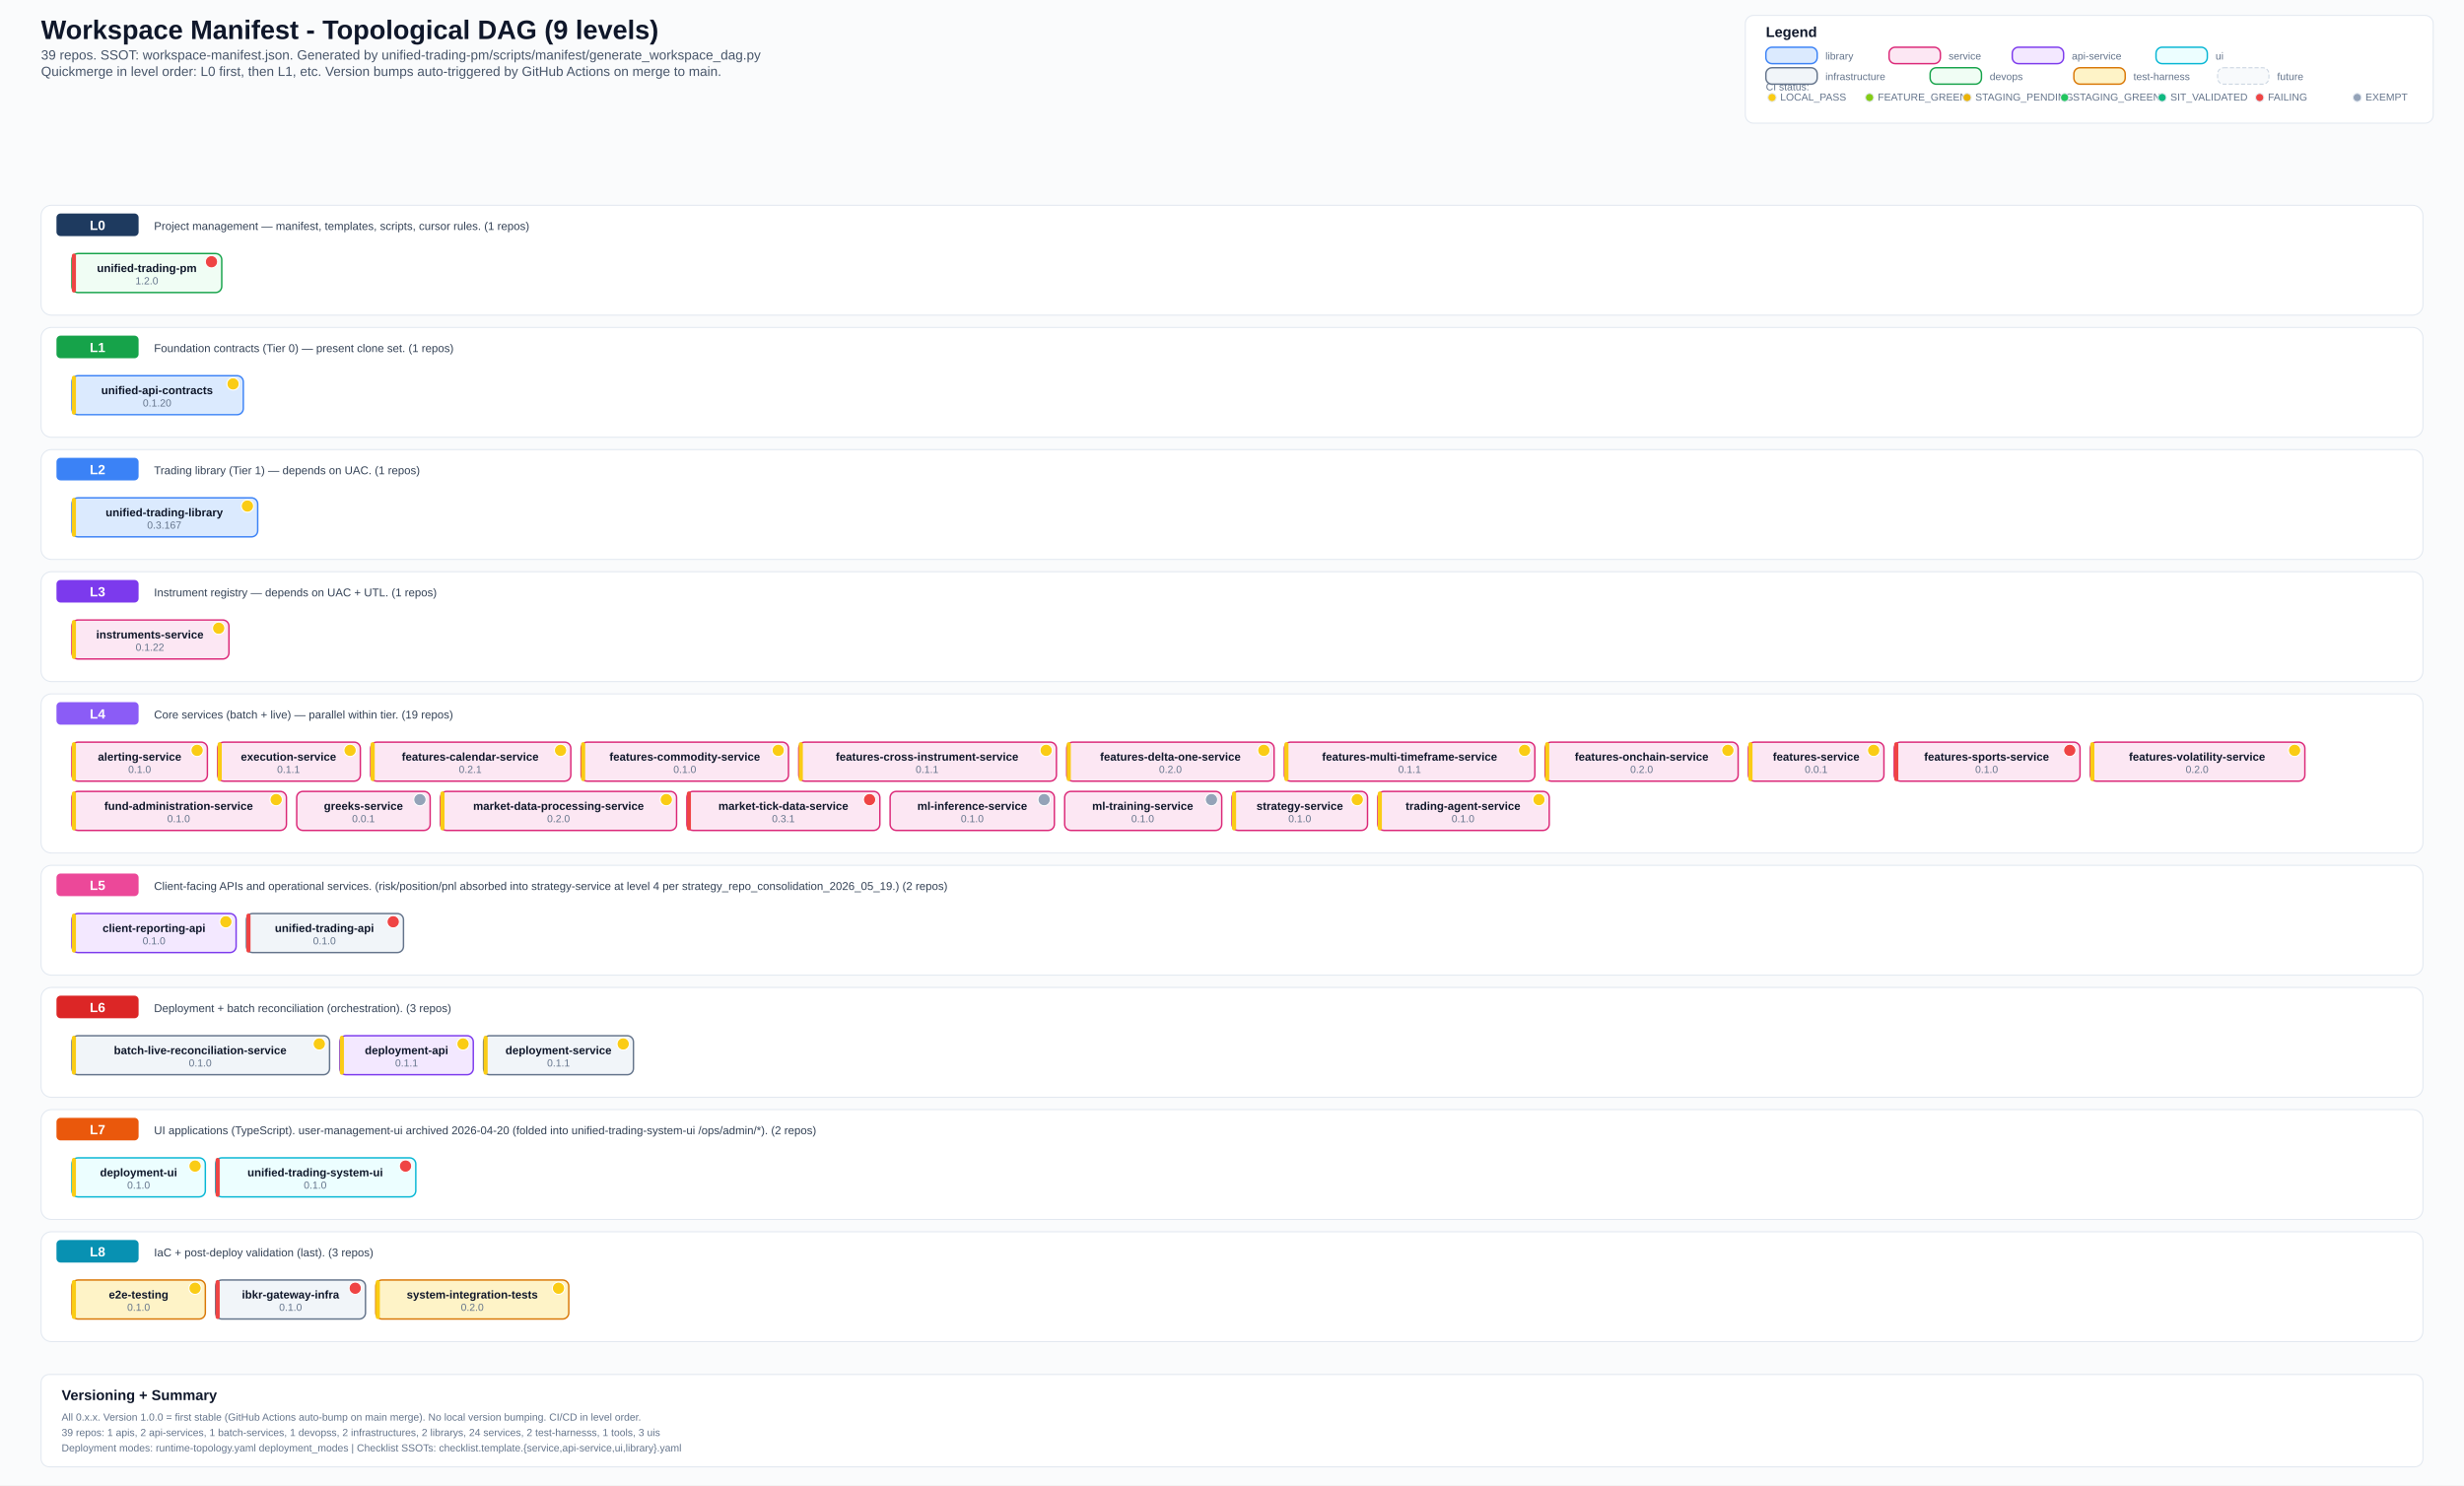
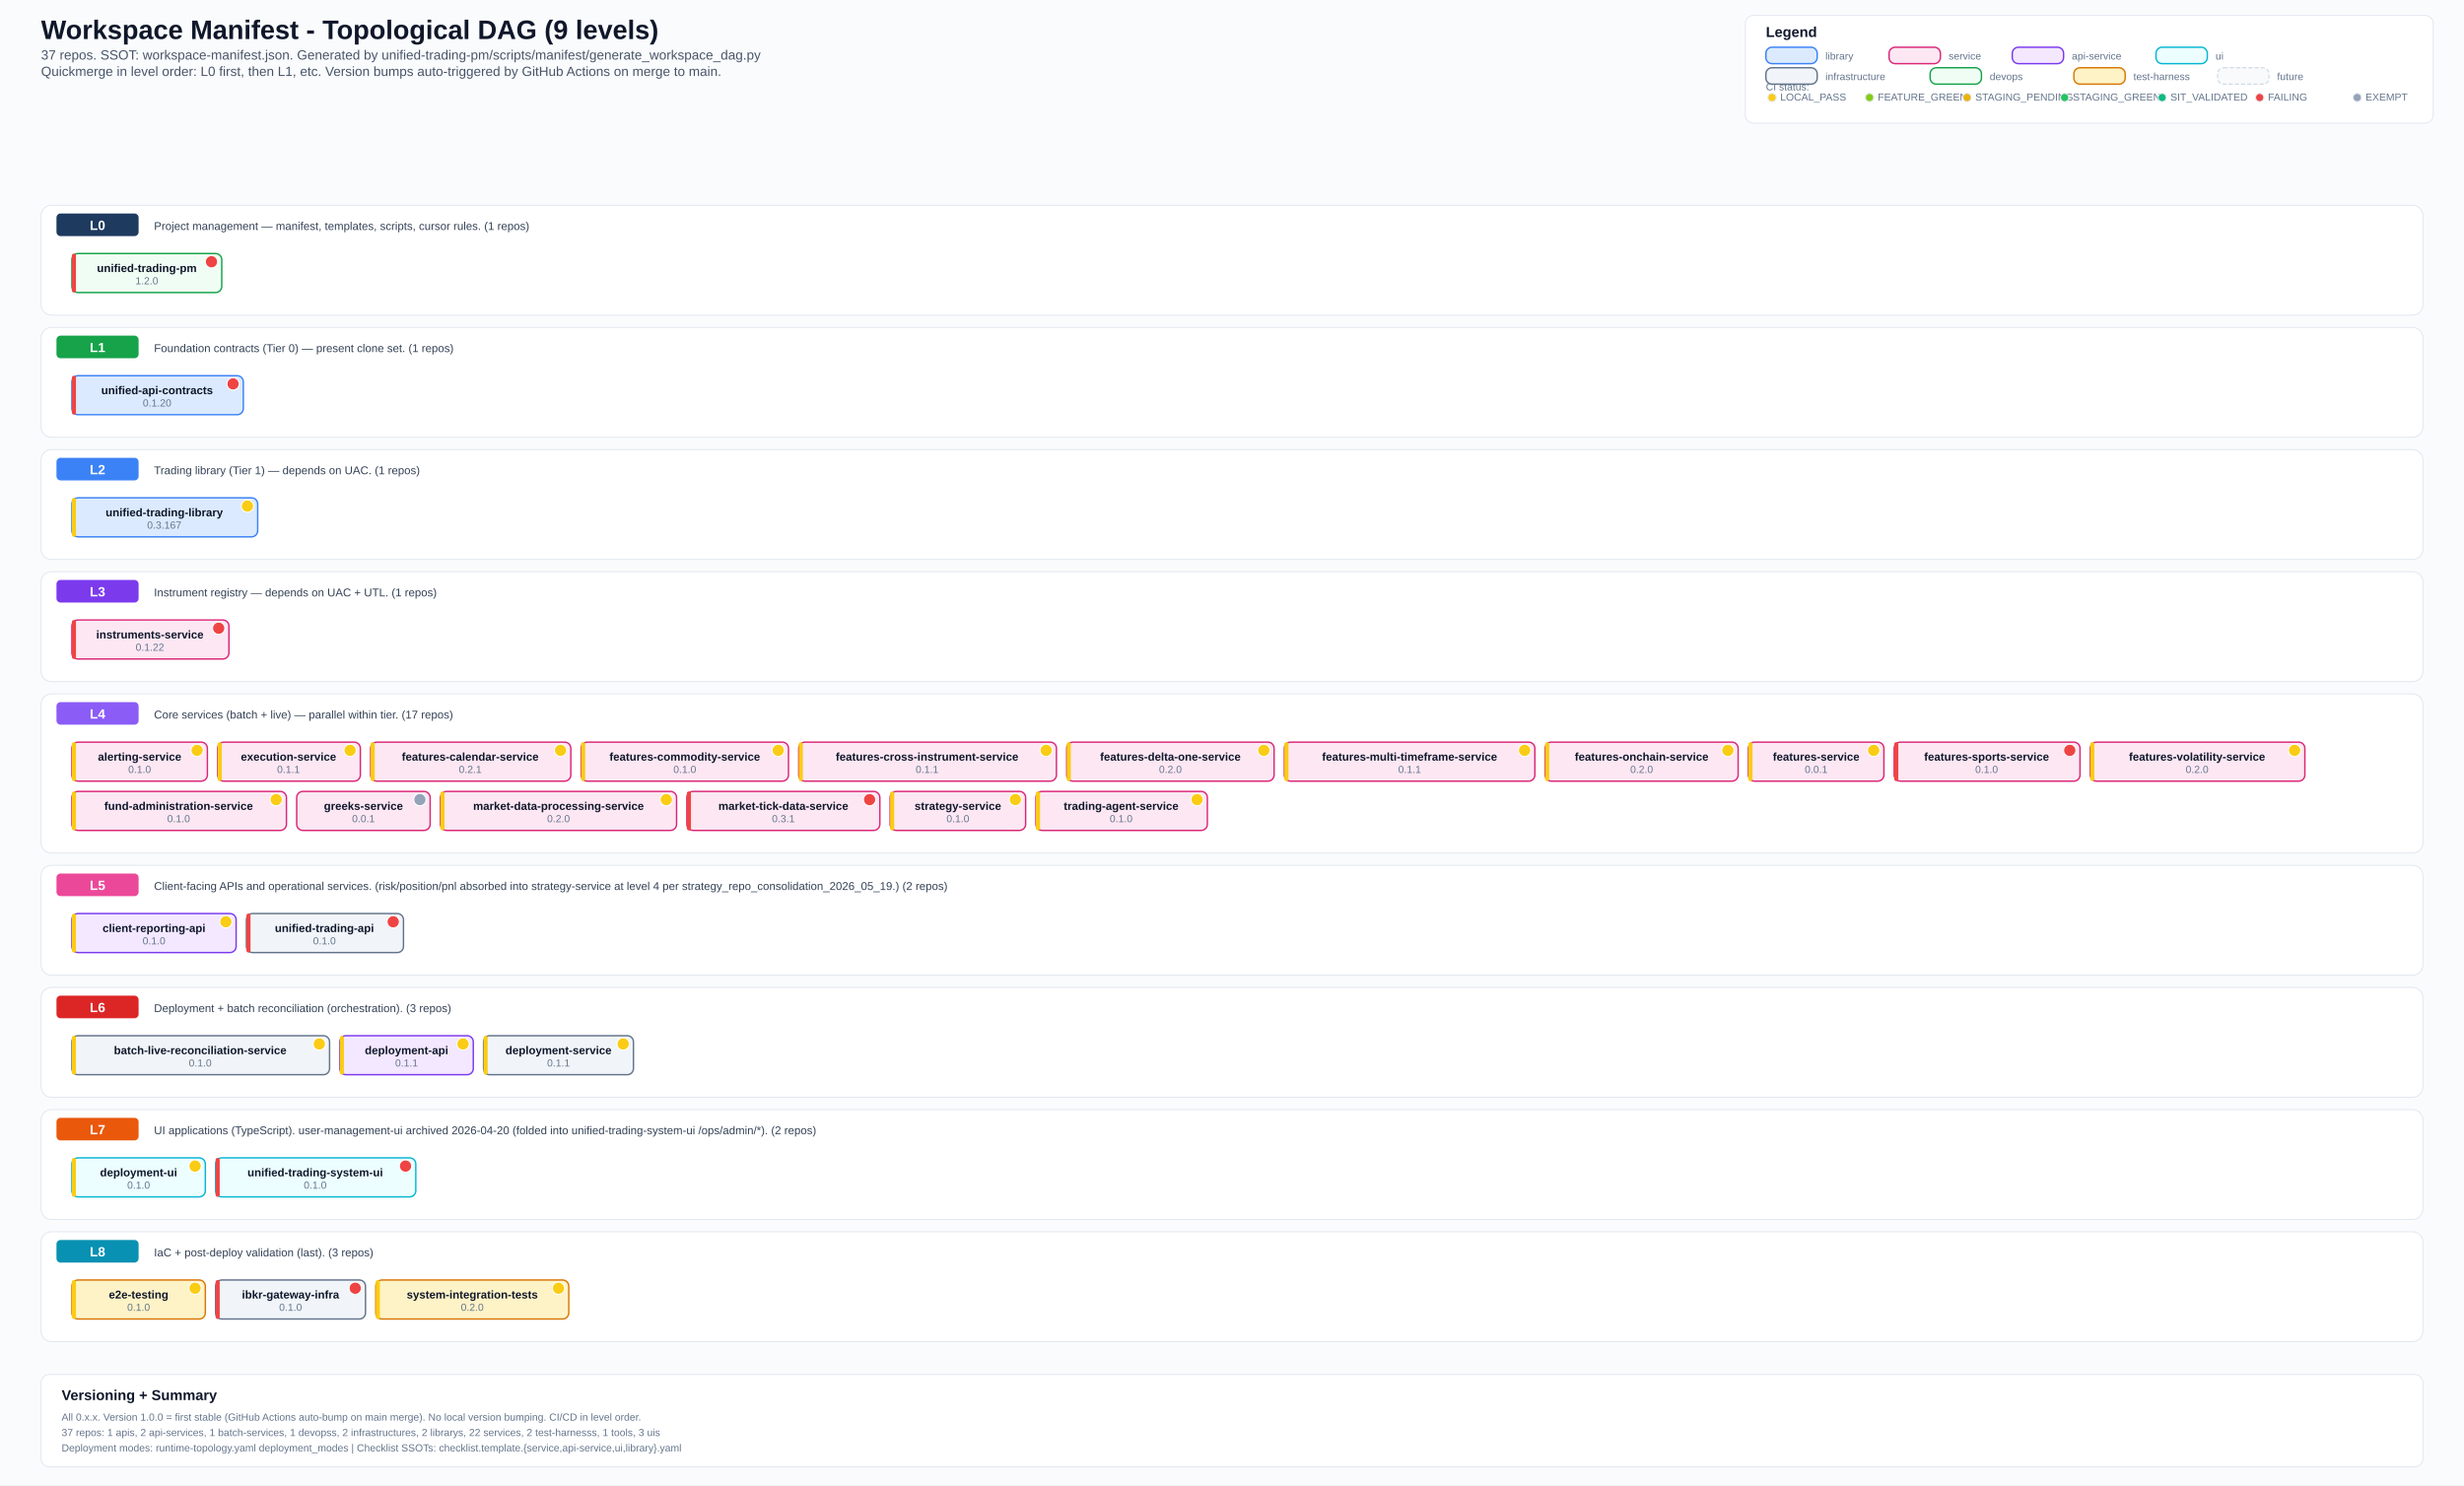
<svg xmlns="http://www.w3.org/2000/svg" width="2400" height="1447" viewBox="0 0 2400 1447">
  <defs>
    <style>
      .bg { fill: #fafbfc; }
      .title { font: 700 26px Arial, sans-serif; fill: #0f172a; }
      .subtitle { font: 500 13px Arial, sans-serif; fill: #475569; }
      .section { font: 700 14px Arial, sans-serif; fill: #0f172a; }
      .level-label { font: 700 13px Arial, sans-serif; fill: #ffffff; }
      .label { font: 600 11px Arial, sans-serif; fill: #0f172a; }
      .ver { font: 500 10px Arial, sans-serif; fill: #64748b; }
      .small { font: 500 10px Arial, sans-serif; fill: #64748b; }
      .desc { font: 500 11px Arial, sans-serif; fill: #334155; }
      .lib { fill: #dbeafe; stroke: #3b82f6; stroke-width: 1.4; rx: 6; }
      .svc { fill: #fce7f3; stroke: #db2777; stroke-width: 1.4; rx: 6; }
      .api { fill: #f3e8ff; stroke: #7c3aed; stroke-width: 1.4; rx: 6; }
      .ui-box { fill: #ecfeff; stroke: #06b6d4; stroke-width: 1.4; rx: 6; }
      .infra { fill: #f1f5f9; stroke: #64748b; stroke-width: 1.4; rx: 6; }
      .devops { fill: #f0fdf4; stroke: #16a34a; stroke-width: 1.4; rx: 6; }
      .test { fill: #fef3c7; stroke: #d97706; stroke-width: 1.4; rx: 6; }
      .future { fill: #f8fafc; stroke: #cbd5e1; stroke-width: 1; rx: 6; stroke-dasharray: 4 2; }
      .level-bg { fill: #ffffff; stroke: #e2e8f0; stroke-width: 1; rx: 10; }
      .level-badge { rx: 4; }
      .legend-box { fill: #ffffff; stroke: #e2e8f0; stroke-width: 1; rx: 8; }
  </style>
  </defs>
  <rect class="bg" x="0" y="0" width="2400" height="1447" />
  <text x="40" y="38" class="title">Workspace Manifest - Topological DAG (9 levels)</text>
-   <text x="40" y="58" class="subtitle">39 repos. SSOT: workspace-manifest.json. Generated by unified-trading-pm/scripts/manifest/generate_workspace_dag.py</text>
+   <text x="40" y="58" class="subtitle">37 repos. SSOT: workspace-manifest.json. Generated by unified-trading-pm/scripts/manifest/generate_workspace_dag.py</text>
  <text x="40" y="74" class="subtitle">Quickmerge in level order: L0 first, then L1, etc. Version bumps auto-triggered by GitHub Actions on merge to main.</text>
  <rect x="1700" y="15" width="670" height="105" class="legend-box" />
  <text x="1720" y="36" class="section">Legend</text>
  <text x="1720" y="88" class="small">CI status:</text>
  <circle cx="1726" cy="95" r="4" fill="#facc15" stroke="#e2e8f0" stroke-width="1" />
  <text x="1734" y="98" class="small">LOCAL_PASS</text>
  <circle cx="1821" cy="95" r="4" fill="#84cc16" stroke="#e2e8f0" stroke-width="1" />
  <text x="1829" y="98" class="small">FEATURE_GREEN</text>
  <circle cx="1916" cy="95" r="4" fill="#eab308" stroke="#e2e8f0" stroke-width="1" />
  <text x="1924" y="98" class="small">STAGING_PENDING</text>
  <circle cx="2011" cy="95" r="4" fill="#22c55e" stroke="#e2e8f0" stroke-width="1" />
  <text x="2019" y="98" class="small">STAGING_GREEN</text>
  <circle cx="2106" cy="95" r="4" fill="#10b981" stroke="#e2e8f0" stroke-width="1" />
  <text x="2114" y="98" class="small">SIT_VALIDATED</text>
  <circle cx="2201" cy="95" r="4" fill="#ef4444" stroke="#e2e8f0" stroke-width="1" />
  <text x="2209" y="98" class="small">FAILING</text>
  <circle cx="2296" cy="95" r="4" fill="#94a3b8" stroke="#e2e8f0" stroke-width="1" />
  <text x="2304" y="98" class="small">EXEMPT</text>
  <rect x="1720" y="46" width="50" height="16" class="lib" />
  <text x="1778" y="58" class="small">library</text>
  <rect x="1840" y="46" width="50" height="16" class="svc" />
  <text x="1898" y="58" class="small">service</text>
  <rect x="1960" y="46" width="50" height="16" class="api" />
  <text x="2018" y="58" class="small">api-service</text>
  <rect x="2100" y="46" width="50" height="16" class="ui-box" />
  <text x="2158" y="58" class="small">ui</text>
  <rect x="1720" y="66" width="50" height="16" class="infra" />
  <text x="1778" y="78" class="small">infrastructure</text>
  <rect x="1880" y="66" width="50" height="16" class="devops" />
  <text x="1938" y="78" class="small">devops</text>
  <rect x="2020" y="66" width="50" height="16" class="test" />
  <text x="2078" y="78" class="small">test-harness</text>
  <rect x="2160" y="66" width="50" height="16" class="future" />
  <text x="2218" y="78" class="small">future</text>
  <rect x="40" y="200" width="2320" height="107" class="level-bg" />
  <rect x="55" y="208" width="80" height="22" fill="#1e3a5f" class="level-badge" />
  <text x="95" y="224" text-anchor="middle" class="level-label">L0</text>
  <text x="150" y="224" class="desc">Project management — manifest, templates, scripts, cursor rules. (1 repos)</text>
  <rect x="70" y="247" width="146" height="38" class="devops" />
  <rect x="70" y="247" width="4" height="38" fill="#ef4444" rx="2" />
  <text x="143" y="265" text-anchor="middle" class="label">unified-trading-pm</text>
  <circle cx="206" cy="255" r="6" fill="#ef4444" stroke="#fff" stroke-width="1" />
  <text x="143" y="277" text-anchor="middle" class="ver">1.2.0</text>
  <rect x="40" y="319" width="2320" height="107" class="level-bg" />
  <rect x="55" y="327" width="80" height="22" fill="#16a34a" class="level-badge" />
  <text x="95" y="343" text-anchor="middle" class="level-label">L1</text>
  <text x="150" y="343" class="desc">Foundation contracts (Tier 0) — present clone set. (1 repos)</text>
  <rect x="70" y="366" width="167" height="38" class="lib" />
-   <rect x="70" y="366" width="4" height="38" fill="#facc15" rx="2" />
+   <rect x="70" y="366" width="4" height="38" fill="#ef4444" rx="2" />
  <text x="153" y="384" text-anchor="middle" class="label">unified-api-contracts</text>
-   <circle cx="227" cy="374" r="6" fill="#facc15" stroke="#fff" stroke-width="1" />
+   <circle cx="227" cy="374" r="6" fill="#ef4444" stroke="#fff" stroke-width="1" />
  <text x="153" y="396" text-anchor="middle" class="ver">0.1.20</text>
  <rect x="40" y="438" width="2320" height="107" class="level-bg" />
  <rect x="55" y="446" width="80" height="22" fill="#3b82f6" class="level-badge" />
  <text x="95" y="462" text-anchor="middle" class="level-label">L2</text>
  <text x="150" y="462" class="desc">Trading library (Tier 1) — depends on UAC. (1 repos)</text>
  <rect x="70" y="485" width="181" height="38" class="lib" />
  <rect x="70" y="485" width="4" height="38" fill="#facc15" rx="2" />
  <text x="160" y="503" text-anchor="middle" class="label">unified-trading-library</text>
  <circle cx="241" cy="493" r="6" fill="#facc15" stroke="#fff" stroke-width="1" />
  <text x="160" y="515" text-anchor="middle" class="ver">0.3.167</text>
  <rect x="40" y="557" width="2320" height="107" class="level-bg" />
  <rect x="55" y="565" width="80" height="22" fill="#7c3aed" class="level-badge" />
  <text x="95" y="581" text-anchor="middle" class="level-label">L3</text>
  <text x="150" y="581" class="desc">Instrument registry — depends on UAC + UTL. (1 repos)</text>
  <rect x="70" y="604" width="153" height="38" class="svc" />
-   <rect x="70" y="604" width="4" height="38" fill="#facc15" rx="2" />
+   <rect x="70" y="604" width="4" height="38" fill="#ef4444" rx="2" />
  <text x="146" y="622" text-anchor="middle" class="label">instruments-service</text>
-   <circle cx="213" cy="612" r="6" fill="#facc15" stroke="#fff" stroke-width="1" />
+   <circle cx="213" cy="612" r="6" fill="#ef4444" stroke="#fff" stroke-width="1" />
  <text x="146" y="634" text-anchor="middle" class="ver">0.1.22</text>
  <rect x="40" y="676" width="2320" height="155" class="level-bg" />
  <rect x="55" y="684" width="80" height="22" fill="#8b5cf6" class="level-badge" />
  <text x="95" y="700" text-anchor="middle" class="level-label">L4</text>
-   <text x="150" y="700" class="desc">Core services (batch + live) — parallel within tier. (19 repos)</text>
+   <text x="150" y="700" class="desc">Core services (batch + live) — parallel within tier. (17 repos)</text>
  <rect x="70" y="723" width="132" height="38" class="svc" />
  <rect x="70" y="723" width="4" height="38" fill="#facc15" rx="2" />
  <text x="136" y="741" text-anchor="middle" class="label">alerting-service</text>
  <circle cx="192" cy="731" r="6" fill="#facc15" stroke="#fff" stroke-width="1" />
  <text x="136" y="753" text-anchor="middle" class="ver">0.1.0</text>
  <rect x="212" y="723" width="139" height="38" class="svc" />
  <rect x="212" y="723" width="4" height="38" fill="#facc15" rx="2" />
  <text x="281" y="741" text-anchor="middle" class="label">execution-service</text>
  <circle cx="341" cy="731" r="6" fill="#facc15" stroke="#fff" stroke-width="1" />
  <text x="281" y="753" text-anchor="middle" class="ver">0.1.1</text>
  <rect x="361" y="723" width="195" height="38" class="svc" />
  <rect x="361" y="723" width="4" height="38" fill="#facc15" rx="2" />
  <text x="458" y="741" text-anchor="middle" class="label">features-calendar-service</text>
  <circle cx="546" cy="731" r="6" fill="#facc15" stroke="#fff" stroke-width="1" />
  <text x="458" y="753" text-anchor="middle" class="ver">0.2.1</text>
  <rect x="566" y="723" width="202" height="38" class="svc" />
  <rect x="566" y="723" width="4" height="38" fill="#facc15" rx="2" />
  <text x="667" y="741" text-anchor="middle" class="label">features-commodity-service</text>
  <circle cx="758" cy="731" r="6" fill="#facc15" stroke="#fff" stroke-width="1" />
  <text x="667" y="753" text-anchor="middle" class="ver">0.1.0</text>
  <rect x="778" y="723" width="251" height="38" class="svc" />
  <rect x="778" y="723" width="4" height="38" fill="#facc15" rx="2" />
  <text x="903" y="741" text-anchor="middle" class="label">features-cross-instrument-service</text>
  <circle cx="1019" cy="731" r="6" fill="#facc15" stroke="#fff" stroke-width="1" />
  <text x="903" y="753" text-anchor="middle" class="ver">0.1.1</text>
  <rect x="1039" y="723" width="202" height="38" class="svc" />
  <rect x="1039" y="723" width="4" height="38" fill="#facc15" rx="2" />
  <text x="1140" y="741" text-anchor="middle" class="label">features-delta-one-service</text>
  <circle cx="1231" cy="731" r="6" fill="#facc15" stroke="#fff" stroke-width="1" />
  <text x="1140" y="753" text-anchor="middle" class="ver">0.2.0</text>
  <rect x="1251" y="723" width="244" height="38" class="svc" />
  <rect x="1251" y="723" width="4" height="38" fill="#facc15" rx="2" />
  <text x="1373" y="741" text-anchor="middle" class="label">features-multi-timeframe-service</text>
  <circle cx="1485" cy="731" r="6" fill="#facc15" stroke="#fff" stroke-width="1" />
  <text x="1373" y="753" text-anchor="middle" class="ver">0.1.1</text>
  <rect x="1505" y="723" width="188" height="38" class="svc" />
  <rect x="1505" y="723" width="4" height="38" fill="#facc15" rx="2" />
  <text x="1599" y="741" text-anchor="middle" class="label">features-onchain-service</text>
  <circle cx="1683" cy="731" r="6" fill="#facc15" stroke="#fff" stroke-width="1" />
  <text x="1599" y="753" text-anchor="middle" class="ver">0.2.0</text>
  <rect x="1703" y="723" width="132" height="38" class="svc" />
  <rect x="1703" y="723" width="4" height="38" fill="#facc15" rx="2" />
  <text x="1769" y="741" text-anchor="middle" class="label">features-service</text>
  <circle cx="1825" cy="731" r="6" fill="#facc15" stroke="#fff" stroke-width="1" />
  <text x="1769" y="753" text-anchor="middle" class="ver">0.0.1</text>
  <rect x="1845" y="723" width="181" height="38" class="svc" />
  <rect x="1845" y="723" width="4" height="38" fill="#ef4444" rx="2" />
  <text x="1935" y="741" text-anchor="middle" class="label">features-sports-service</text>
  <circle cx="2016" cy="731" r="6" fill="#ef4444" stroke="#fff" stroke-width="1" />
  <text x="1935" y="753" text-anchor="middle" class="ver">0.1.0</text>
  <rect x="2036" y="723" width="209" height="38" class="svc" />
  <rect x="2036" y="723" width="4" height="38" fill="#facc15" rx="2" />
  <text x="2140" y="741" text-anchor="middle" class="label">features-volatility-service</text>
  <circle cx="2235" cy="731" r="6" fill="#facc15" stroke="#fff" stroke-width="1" />
  <text x="2140" y="753" text-anchor="middle" class="ver">0.2.0</text>
  <rect x="70" y="771" width="209" height="38" class="svc" />
  <rect x="70" y="771" width="4" height="38" fill="#facc15" rx="2" />
  <text x="174" y="789" text-anchor="middle" class="label">fund-administration-service</text>
  <circle cx="269" cy="779" r="6" fill="#facc15" stroke="#fff" stroke-width="1" />
  <text x="174" y="801" text-anchor="middle" class="ver">0.1.0</text>
  <rect x="289" y="771" width="130" height="38" class="svc" />
  <text x="354" y="789" text-anchor="middle" class="label">greeks-service</text>
  <circle cx="409" cy="779" r="6" fill="#94a3b8" stroke="#fff" stroke-width="1" />
  <text x="354" y="801" text-anchor="middle" class="ver">0.0.1</text>
  <rect x="429" y="771" width="230" height="38" class="svc" />
  <rect x="429" y="771" width="4" height="38" fill="#facc15" rx="2" />
  <text x="544" y="789" text-anchor="middle" class="label">market-data-processing-service</text>
  <circle cx="649" cy="779" r="6" fill="#facc15" stroke="#fff" stroke-width="1" />
  <text x="544" y="801" text-anchor="middle" class="ver">0.2.0</text>
  <rect x="669" y="771" width="188" height="38" class="svc" />
  <rect x="669" y="771" width="4" height="38" fill="#ef4444" rx="2" />
  <text x="763" y="789" text-anchor="middle" class="label">market-tick-data-service</text>
  <circle cx="847" cy="779" r="6" fill="#ef4444" stroke="#fff" stroke-width="1" />
  <text x="763" y="801" text-anchor="middle" class="ver">0.3.1</text>
-   <rect x="867" y="771" width="160" height="38" class="svc" />
-   <text x="947" y="789" text-anchor="middle" class="label">ml-inference-service</text>
-   <circle cx="1017" cy="779" r="6" fill="#94a3b8" stroke="#fff" stroke-width="1" />
-   <text x="947" y="801" text-anchor="middle" class="ver">0.1.0</text>
-   <rect x="1037" y="771" width="153" height="38" class="svc" />
-   <text x="1113" y="789" text-anchor="middle" class="label">ml-training-service</text>
-   <circle cx="1180" cy="779" r="6" fill="#94a3b8" stroke="#fff" stroke-width="1" />
-   <text x="1113" y="801" text-anchor="middle" class="ver">0.1.0</text>
-   <rect x="1200" y="771" width="132" height="38" class="svc" />
-   <rect x="1200" y="771" width="4" height="38" fill="#facc15" rx="2" />
-   <text x="1266" y="789" text-anchor="middle" class="label">strategy-service</text>
-   <circle cx="1322" cy="779" r="6" fill="#facc15" stroke="#fff" stroke-width="1" />
-   <text x="1266" y="801" text-anchor="middle" class="ver">0.1.0</text>
-   <rect x="1342" y="771" width="167" height="38" class="svc" />
-   <rect x="1342" y="771" width="4" height="38" fill="#facc15" rx="2" />
-   <text x="1425" y="789" text-anchor="middle" class="label">trading-agent-service</text>
-   <circle cx="1499" cy="779" r="6" fill="#facc15" stroke="#fff" stroke-width="1" />
-   <text x="1425" y="801" text-anchor="middle" class="ver">0.1.0</text>
+   <rect x="867" y="771" width="132" height="38" class="svc" />
+   <rect x="867" y="771" width="4" height="38" fill="#facc15" rx="2" />
+   <text x="933" y="789" text-anchor="middle" class="label">strategy-service</text>
+   <circle cx="989" cy="779" r="6" fill="#facc15" stroke="#fff" stroke-width="1" />
+   <text x="933" y="801" text-anchor="middle" class="ver">0.1.0</text>
+   <rect x="1009" y="771" width="167" height="38" class="svc" />
+   <rect x="1009" y="771" width="4" height="38" fill="#facc15" rx="2" />
+   <text x="1092" y="789" text-anchor="middle" class="label">trading-agent-service</text>
+   <circle cx="1166" cy="779" r="6" fill="#facc15" stroke="#fff" stroke-width="1" />
+   <text x="1092" y="801" text-anchor="middle" class="ver">0.1.0</text>
  <rect x="40" y="843" width="2320" height="107" class="level-bg" />
  <rect x="55" y="851" width="80" height="22" fill="#ec4899" class="level-badge" />
  <text x="95" y="867" text-anchor="middle" class="level-label">L5</text>
  <text x="150" y="867" class="desc">Client-facing APIs and operational services. (risk/position/pnl absorbed into strategy-service at level 4 per strategy_repo_consolidation_2026_05_19.) (2 repos)</text>
  <rect x="70" y="890" width="160" height="38" class="api" />
  <rect x="70" y="890" width="4" height="38" fill="#facc15" rx="2" />
  <text x="150" y="908" text-anchor="middle" class="label">client-reporting-api</text>
  <circle cx="220" cy="898" r="6" fill="#facc15" stroke="#fff" stroke-width="1" />
  <text x="150" y="920" text-anchor="middle" class="ver">0.1.0</text>
  <rect x="240" y="890" width="153" height="38" class="infra" />
  <rect x="240" y="890" width="4" height="38" fill="#ef4444" rx="2" />
  <text x="316" y="908" text-anchor="middle" class="label">unified-trading-api</text>
  <circle cx="383" cy="898" r="6" fill="#ef4444" stroke="#fff" stroke-width="1" />
  <text x="316" y="920" text-anchor="middle" class="ver">0.1.0</text>
  <rect x="40" y="962" width="2320" height="107" class="level-bg" />
  <rect x="55" y="970" width="80" height="22" fill="#dc2626" class="level-badge" />
  <text x="95" y="986" text-anchor="middle" class="level-label">L6</text>
  <text x="150" y="986" class="desc">Deployment + batch reconciliation (orchestration). (3 repos)</text>
  <rect x="70" y="1009" width="251" height="38" class="infra" />
  <rect x="70" y="1009" width="4" height="38" fill="#facc15" rx="2" />
  <text x="195" y="1027" text-anchor="middle" class="label">batch-live-reconciliation-service</text>
  <circle cx="311" cy="1017" r="6" fill="#facc15" stroke="#fff" stroke-width="1" />
  <text x="195" y="1039" text-anchor="middle" class="ver">0.1.0</text>
  <rect x="331" y="1009" width="130" height="38" class="api" />
  <rect x="331" y="1009" width="4" height="38" fill="#facc15" rx="2" />
  <text x="396" y="1027" text-anchor="middle" class="label">deployment-api</text>
  <circle cx="451" cy="1017" r="6" fill="#facc15" stroke="#fff" stroke-width="1" />
  <text x="396" y="1039" text-anchor="middle" class="ver">0.1.1</text>
  <rect x="471" y="1009" width="146" height="38" class="infra" />
  <rect x="471" y="1009" width="4" height="38" fill="#facc15" rx="2" />
  <text x="544" y="1027" text-anchor="middle" class="label">deployment-service</text>
  <circle cx="607" cy="1017" r="6" fill="#facc15" stroke="#fff" stroke-width="1" />
  <text x="544" y="1039" text-anchor="middle" class="ver">0.1.1</text>
  <rect x="40" y="1081" width="2320" height="107" class="level-bg" />
  <rect x="55" y="1089" width="80" height="22" fill="#ea580c" class="level-badge" />
  <text x="95" y="1105" text-anchor="middle" class="level-label">L7</text>
  <text x="150" y="1105" class="desc">UI applications (TypeScript). user-management-ui archived 2026-04-20 (folded into unified-trading-system-ui /ops/admin/*). (2 repos)</text>
  <rect x="70" y="1128" width="130" height="38" class="ui-box" />
  <rect x="70" y="1128" width="4" height="38" fill="#facc15" rx="2" />
  <text x="135" y="1146" text-anchor="middle" class="label">deployment-ui</text>
  <circle cx="190" cy="1136" r="6" fill="#facc15" stroke="#fff" stroke-width="1" />
  <text x="135" y="1158" text-anchor="middle" class="ver">0.1.0</text>
  <rect x="210" y="1128" width="195" height="38" class="ui-box" />
  <rect x="210" y="1128" width="4" height="38" fill="#ef4444" rx="2" />
  <text x="307" y="1146" text-anchor="middle" class="label">unified-trading-system-ui</text>
  <circle cx="395" cy="1136" r="6" fill="#ef4444" stroke="#fff" stroke-width="1" />
  <text x="307" y="1158" text-anchor="middle" class="ver">0.1.0</text>
  <rect x="40" y="1200" width="2320" height="107" class="level-bg" />
  <rect x="55" y="1208" width="80" height="22" fill="#0891b2" class="level-badge" />
  <text x="95" y="1224" text-anchor="middle" class="level-label">L8</text>
  <text x="150" y="1224" class="desc">IaC + post-deploy validation (last). (3 repos)</text>
  <rect x="70" y="1247" width="130" height="38" class="test" />
  <rect x="70" y="1247" width="4" height="38" fill="#facc15" rx="2" />
  <text x="135" y="1265" text-anchor="middle" class="label">e2e-testing</text>
  <circle cx="190" cy="1255" r="6" fill="#facc15" stroke="#fff" stroke-width="1" />
  <text x="135" y="1277" text-anchor="middle" class="ver">0.1.0</text>
  <rect x="210" y="1247" width="146" height="38" class="infra" />
  <rect x="210" y="1247" width="4" height="38" fill="#ef4444" rx="2" />
  <text x="283" y="1265" text-anchor="middle" class="label">ibkr-gateway-infra</text>
  <circle cx="346" cy="1255" r="6" fill="#ef4444" stroke="#fff" stroke-width="1" />
  <text x="283" y="1277" text-anchor="middle" class="ver">0.1.0</text>
  <rect x="366" y="1247" width="188" height="38" class="test" />
  <rect x="366" y="1247" width="4" height="38" fill="#facc15" rx="2" />
  <text x="460" y="1265" text-anchor="middle" class="label">system-integration-tests</text>
  <circle cx="544" cy="1255" r="6" fill="#facc15" stroke="#fff" stroke-width="1" />
  <text x="460" y="1277" text-anchor="middle" class="ver">0.2.0</text>
  <rect x="40" y="1339" width="2320" height="90" fill="#ffffff" stroke="#e2e8f0" stroke-width="1" rx="8" />
  <text x="60" y="1364" class="section">Versioning + Summary</text>
  <text x="60" y="1384" class="small">All 0.x.x. Version 1.0.0 = first stable (GitHub Actions auto-bump on main merge). No local version bumping. CI/CD in level order.</text>
-   <text x="60" y="1399" class="small">39 repos: 1 apis, 2 api-services, 1 batch-services, 1 devopss, 2 infrastructures, 2 librarys, 24 services, 2 test-harnesss, 1 tools, 3 uis</text>
+   <text x="60" y="1399" class="small">37 repos: 1 apis, 2 api-services, 1 batch-services, 1 devopss, 2 infrastructures, 2 librarys, 22 services, 2 test-harnesss, 1 tools, 3 uis</text>
  <text x="60" y="1414" class="small">Deployment modes: runtime-topology.yaml deployment_modes | Checklist SSOTs: checklist.template.{service,api-service,ui,library}.yaml</text>
</svg>
